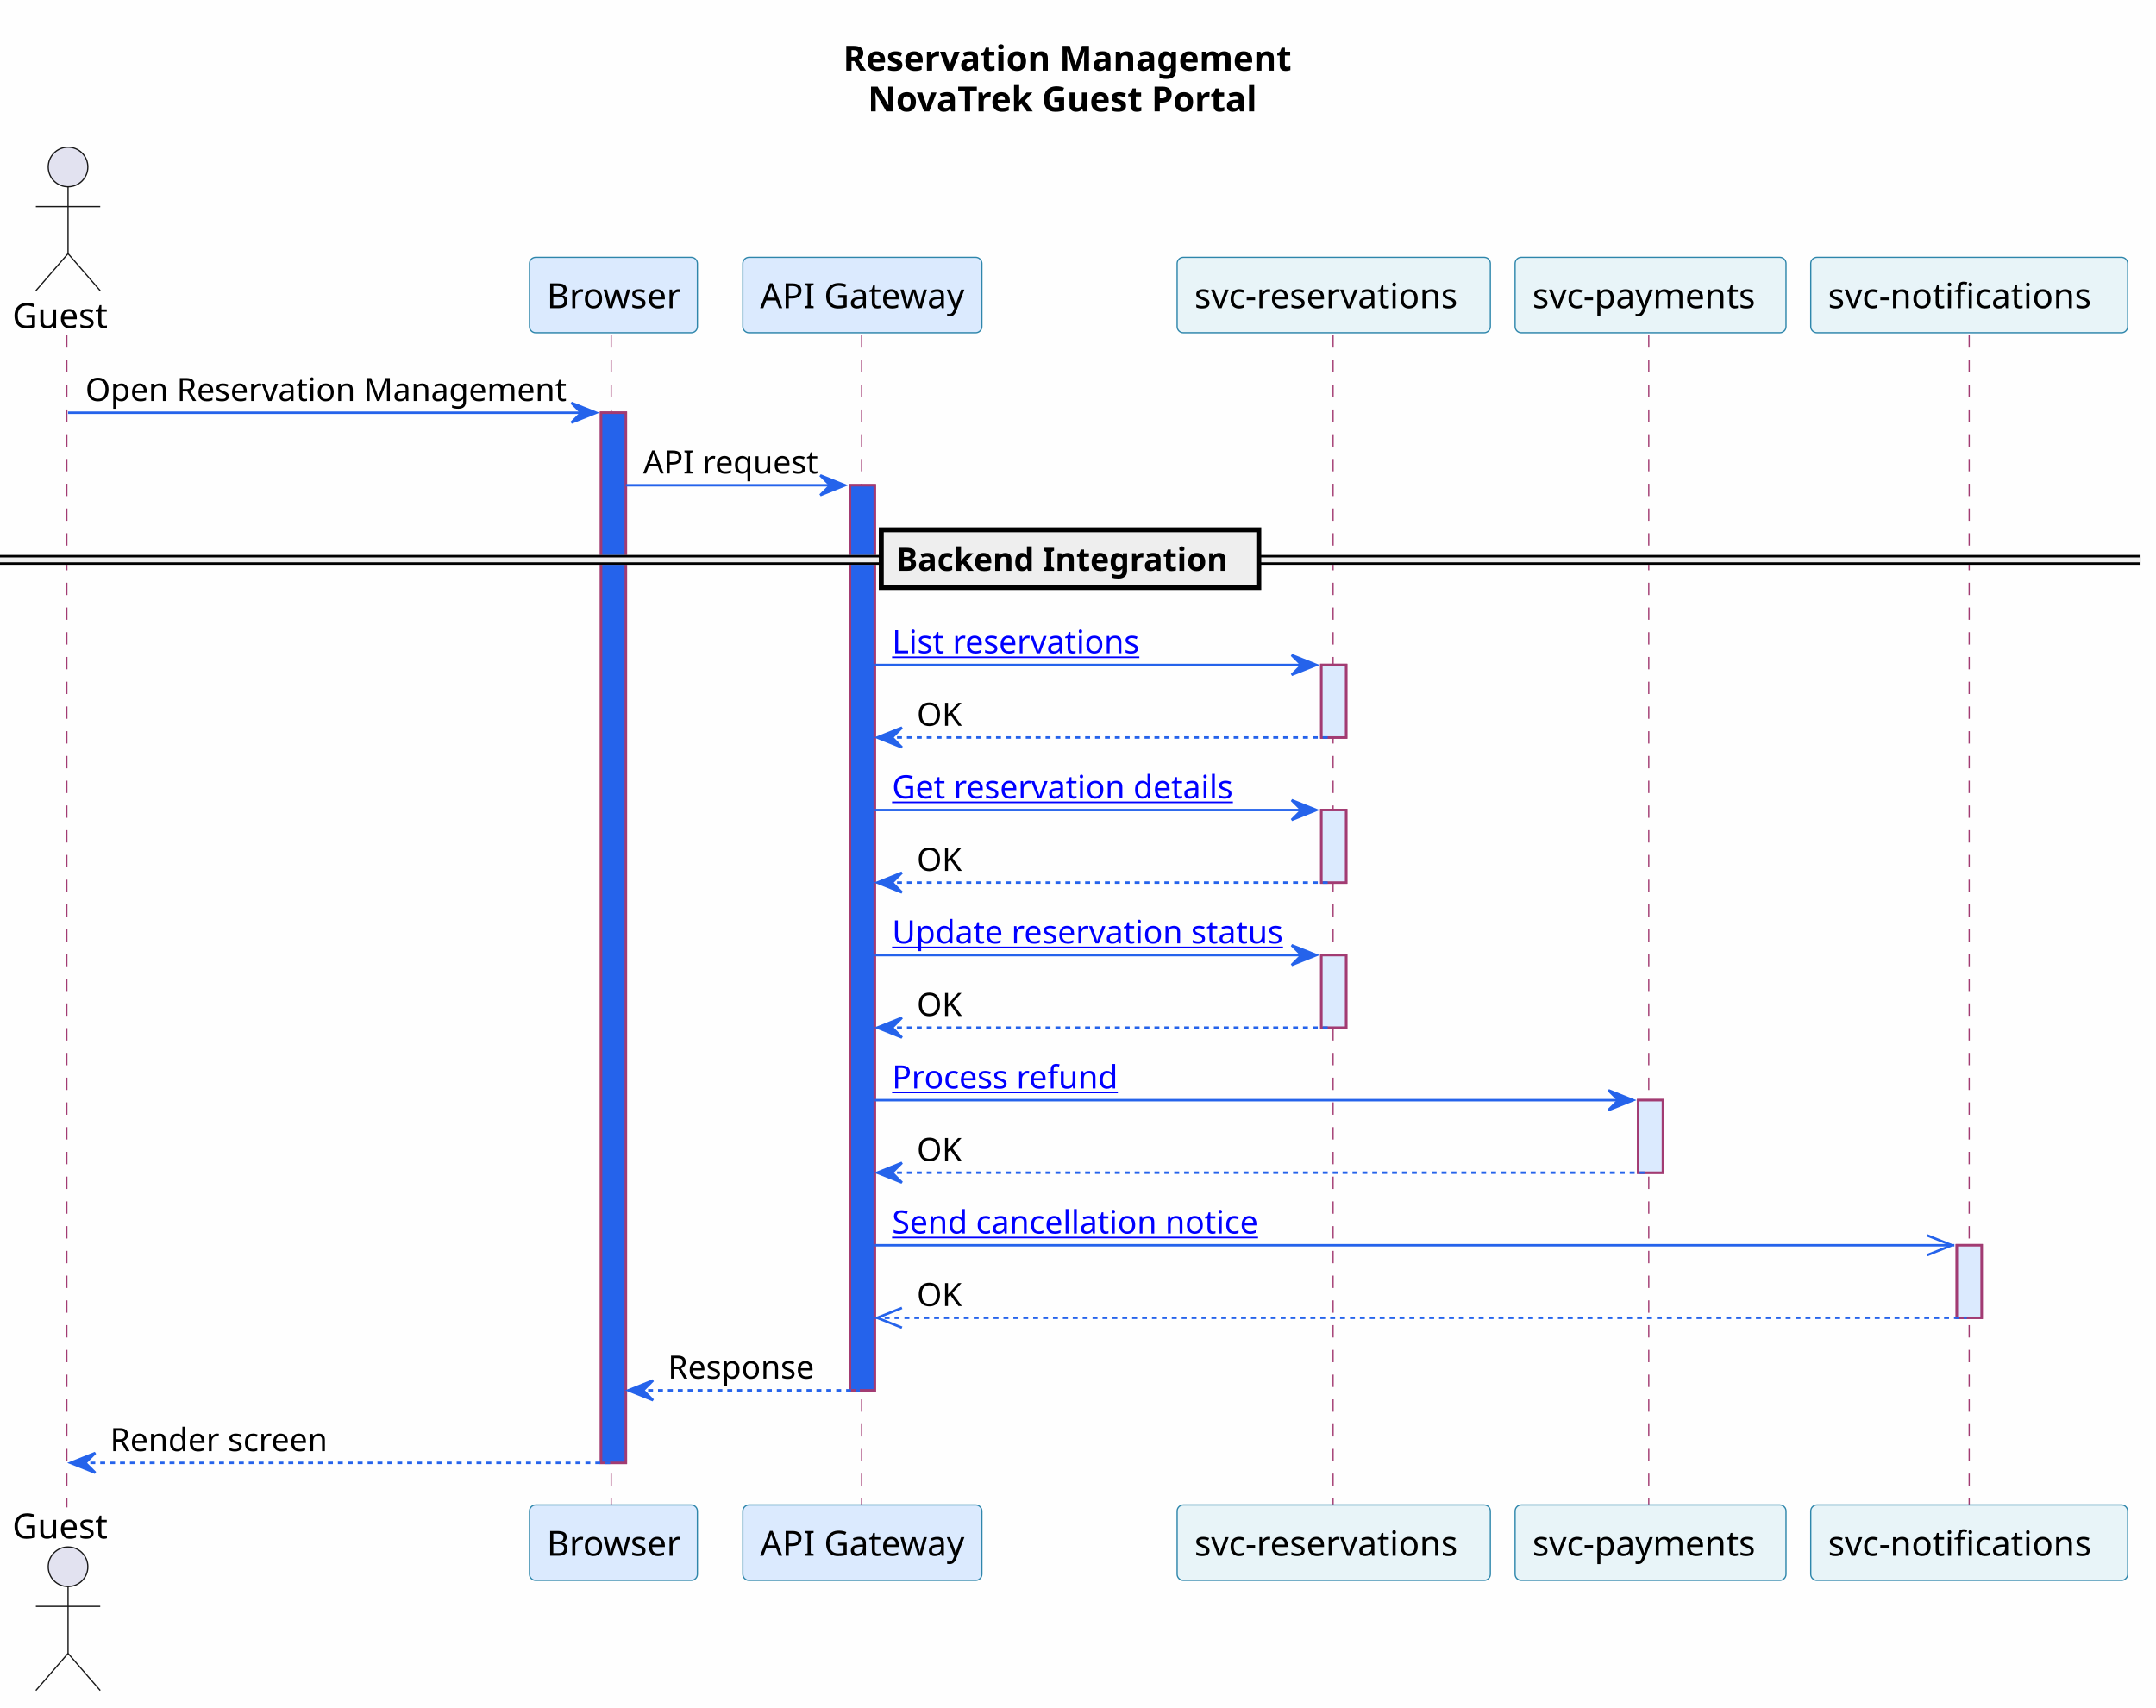
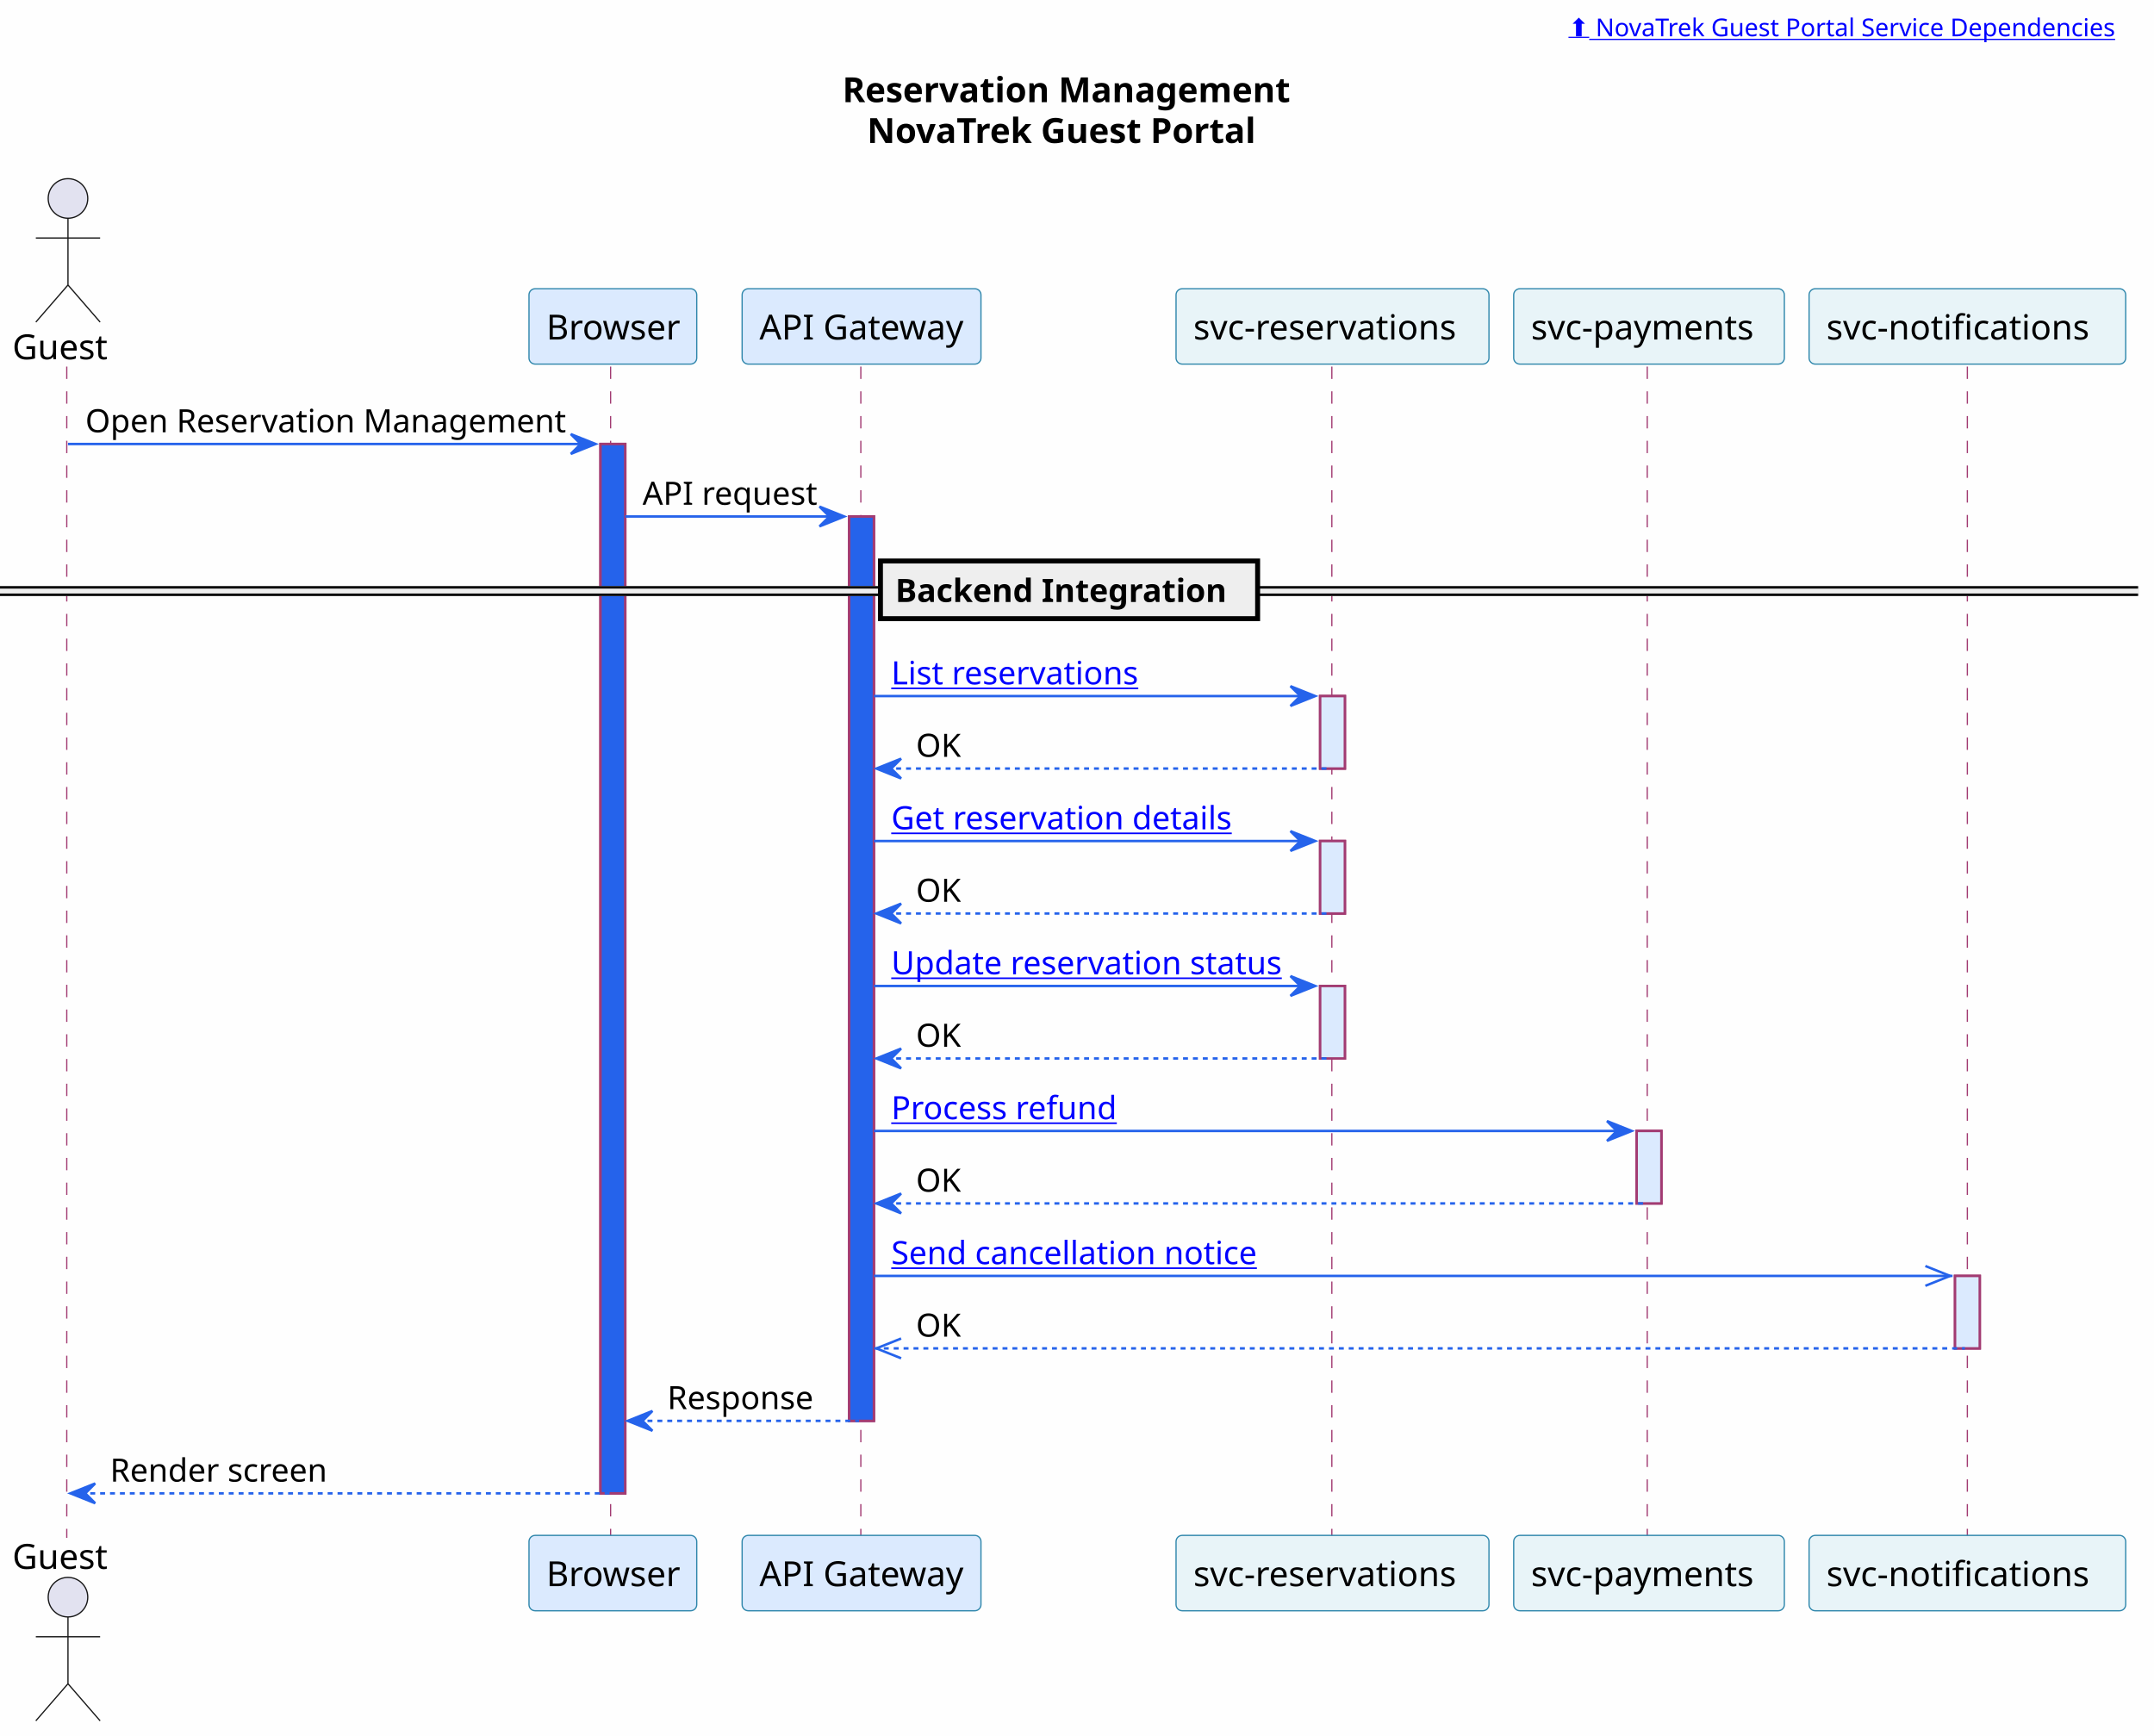
- <svg xmlns="http://www.w3.org/2000/svg" xmlns:xlink="http://www.w3.org/1999/xlink" contentStyleType="text/css" data-diagram-type="SEQUENCE" height="690px" preserveAspectRatio="none" style="width:871px;height:690px;background:#FEFEFE;" version="1.1" viewBox="0 0 871 690" width="871px" zoomAndPan="magnify">
+ <svg xmlns="http://www.w3.org/2000/svg" xmlns:xlink="http://www.w3.org/1999/xlink" contentStyleType="text/css" data-diagram-type="SEQUENCE" height="702px" preserveAspectRatio="none" style="width:871px;height:702px;background:#FEFEFE;" version="1.1" viewBox="0 0 871 702" width="871px" zoomAndPan="magnify">
  <defs />
  <g>
-     <rect fill="#FEFEFE" height="690" style="stroke:none;stroke-width:1;" width="871" x="0" y="0" />
-     <text fill="#000000" font-family="Segoe UI" font-size="14" font-weight="bold" lengthAdjust="spacing" textLength="182.308" x="340.626" y="28.535">Reservation Management</text>
-     <text fill="#000000" font-family="Segoe UI" font-size="14" font-weight="bold" lengthAdjust="spacing" textLength="162.326" x="350.617" y="45.023">NovaTrek Guest Portal</text>
-     <g>
-       <rect fill="#2563EB" height="424.348" style="stroke:#A23B72;stroke-width:1;" width="10" x="242.822" y="166.775" />
-     </g>
-     <g>
-       <rect fill="#2563EB" height="365.727" style="stroke:#A23B72;stroke-width:1;" width="10" x="343.379" y="196.086" />
-     </g>
-     <g>
-       <rect fill="#DBEAFE" height="29.311" style="stroke:#A23B72;stroke-width:1;" width="10" x="533.819" y="268.707" />
-     </g>
-     <g>
-       <rect fill="#DBEAFE" height="29.311" style="stroke:#A23B72;stroke-width:1;" width="10" x="533.819" y="327.328" />
-     </g>
-     <g>
-       <rect fill="#DBEAFE" height="29.311" style="stroke:#A23B72;stroke-width:1;" width="10" x="533.819" y="385.949" />
-     </g>
-     <g>
-       <rect fill="#DBEAFE" height="29.311" style="stroke:#A23B72;stroke-width:1;" width="10" x="661.808" y="444.57" />
-     </g>
-     <g>
-       <rect fill="#DBEAFE" height="29.311" style="stroke:#A23B72;stroke-width:1;" width="10" x="790.544" y="503.191" />
-     </g>
-     <g>
-       <rect fill="#000000" fill-opacity="0" height="473.658" width="8" x="23.489" y="135.465" />
-       <line style="stroke:#A23B72;stroke-width:0.5;stroke-dasharray:5,5;" x1="27" x2="27" y1="135.465" y2="609.123" />
-     </g>
-     <g>
-       <rect fill="#000000" fill-opacity="0" height="473.658" width="8" x="243.822" y="135.465" />
-       <line style="stroke:#A23B72;stroke-width:0.5;stroke-dasharray:5,5;" x1="246.906" x2="246.906" y1="135.465" y2="609.123" />
-     </g>
-     <g>
-       <rect fill="#000000" fill-opacity="0" height="473.658" width="8" x="344.379" y="135.465" />
-       <line style="stroke:#A23B72;stroke-width:0.5;stroke-dasharray:5,5;" x1="348.09" x2="348.09" y1="135.465" y2="609.123" />
-     </g>
-     <g>
-       <rect fill="#000000" fill-opacity="0" height="473.658" width="8" x="534.819" y="135.465" />
-       <line style="stroke:#A23B72;stroke-width:0.5;stroke-dasharray:5,5;" x1="538.553" x2="538.553" y1="135.465" y2="609.123" />
-     </g>
-     <g>
-       <rect fill="#000000" fill-opacity="0" height="473.658" width="8" x="662.808" y="135.465" />
-       <line style="stroke:#A23B72;stroke-width:0.5;stroke-dasharray:5,5;" x1="666.086" x2="666.086" y1="135.465" y2="609.123" />
-     </g>
-     <g>
-       <rect fill="#000000" fill-opacity="0" height="473.658" width="8" x="791.544" y="135.465" />
-       <line style="stroke:#A23B72;stroke-width:0.5;stroke-dasharray:5,5;" x1="795.529" x2="795.529" y1="135.465" y2="609.123" />
+     <rect fill="#FEFEFE" height="702" style="stroke:none;stroke-width:1;" width="871" x="0" y="0" />
+     <text fill="#000000" font-family="Segoe UI" font-size="14" font-weight="bold" lengthAdjust="spacing" textLength="182.308" x="340.626" y="41.312">Reservation Management</text>
+     <text fill="#000000" font-family="Segoe UI" font-size="14" font-weight="bold" lengthAdjust="spacing" textLength="162.326" x="350.617" y="57.801">NovaTrek Guest Portal</text>
+     <g>
+       <rect fill="#2563EB" height="424.348" style="stroke:#A23B72;stroke-width:1;" width="10" x="242.822" y="179.553" />
+     </g>
+     <g>
+       <rect fill="#2563EB" height="365.727" style="stroke:#A23B72;stroke-width:1;" width="10" x="343.379" y="208.863" />
+     </g>
+     <g>
+       <rect fill="#DBEAFE" height="29.311" style="stroke:#A23B72;stroke-width:1;" width="10" x="533.819" y="281.484" />
+     </g>
+     <g>
+       <rect fill="#DBEAFE" height="29.311" style="stroke:#A23B72;stroke-width:1;" width="10" x="533.819" y="340.106" />
+     </g>
+     <g>
+       <rect fill="#DBEAFE" height="29.311" style="stroke:#A23B72;stroke-width:1;" width="10" x="533.819" y="398.727" />
+     </g>
+     <g>
+       <rect fill="#DBEAFE" height="29.311" style="stroke:#A23B72;stroke-width:1;" width="10" x="661.808" y="457.348" />
+     </g>
+     <g>
+       <rect fill="#DBEAFE" height="29.311" style="stroke:#A23B72;stroke-width:1;" width="10" x="790.544" y="515.969" />
+     </g>
+     <g>
+       <rect fill="#000000" fill-opacity="0" height="473.658" width="8" x="23.489" y="148.242" />
+       <line style="stroke:#A23B72;stroke-width:0.5;stroke-dasharray:5,5;" x1="27" x2="27" y1="148.242" y2="621.9" />
+     </g>
+     <g>
+       <rect fill="#000000" fill-opacity="0" height="473.658" width="8" x="243.822" y="148.242" />
+       <line style="stroke:#A23B72;stroke-width:0.5;stroke-dasharray:5,5;" x1="246.906" x2="246.906" y1="148.242" y2="621.9" />
+     </g>
+     <g>
+       <rect fill="#000000" fill-opacity="0" height="473.658" width="8" x="344.379" y="148.242" />
+       <line style="stroke:#A23B72;stroke-width:0.5;stroke-dasharray:5,5;" x1="348.09" x2="348.09" y1="148.242" y2="621.9" />
+     </g>
+     <g>
+       <rect fill="#000000" fill-opacity="0" height="473.658" width="8" x="534.819" y="148.242" />
+       <line style="stroke:#A23B72;stroke-width:0.5;stroke-dasharray:5,5;" x1="538.553" x2="538.553" y1="148.242" y2="621.9" />
+     </g>
+     <g>
+       <rect fill="#000000" fill-opacity="0" height="473.658" width="8" x="662.808" y="148.242" />
+       <line style="stroke:#A23B72;stroke-width:0.5;stroke-dasharray:5,5;" x1="666.086" x2="666.086" y1="148.242" y2="621.9" />
+     </g>
+     <g>
+       <rect fill="#000000" fill-opacity="0" height="473.658" width="8" x="791.544" y="148.242" />
+       <line style="stroke:#A23B72;stroke-width:0.5;stroke-dasharray:5,5;" x1="795.529" x2="795.529" y1="148.242" y2="621.9" />
    </g>
    <g class="participant participant-head" data-participant="User">
-       <text fill="#000000" font-family="Segoe UI" font-size="14" lengthAdjust="spacing" textLength="38.978" x="5" y="132.512">Guest</text>
-       <ellipse cx="27.489" cy="67.477" fill="#E2E2F0" rx="8" ry="8" style="stroke:#181818;stroke-width:0.5;" />
-       <path d="M27.489,75.477 L27.489,102.477 M14.489,83.477 L40.489,83.477 M27.489,102.477 L14.489,117.477 M27.489,102.477 L40.489,117.477" fill="none" style="stroke:#181818;stroke-width:0.5;" />
+       <text fill="#000000" font-family="Segoe UI" font-size="14" lengthAdjust="spacing" textLength="38.978" x="5" y="145.289">Guest</text>
+       <ellipse cx="27.489" cy="80.254" fill="#E2E2F0" rx="8" ry="8" style="stroke:#181818;stroke-width:0.5;" />
+       <path d="M27.489,88.254 L27.489,115.254 M14.489,96.254 L40.489,96.254 M27.489,115.254 L14.489,130.254 M27.489,115.254 L40.489,130.254" fill="none" style="stroke:#181818;stroke-width:0.5;" />
    </g>
    <g class="participant participant-tail" data-participant="User">
-       <text fill="#000000" font-family="Segoe UI" font-size="14" lengthAdjust="spacing" textLength="38.978" x="5" y="621.658">Guest</text>
-       <ellipse cx="27.489" cy="633.111" fill="#E2E2F0" rx="8" ry="8" style="stroke:#181818;stroke-width:0.5;" />
-       <path d="M27.489,641.111 L27.489,668.111 M14.489,649.111 L40.489,649.111 M27.489,668.111 L14.489,683.111 M27.489,668.111 L40.489,683.111" fill="none" style="stroke:#181818;stroke-width:0.5;" />
+       <text fill="#000000" font-family="Segoe UI" font-size="14" lengthAdjust="spacing" textLength="38.978" x="5" y="634.436">Guest</text>
+       <ellipse cx="27.489" cy="645.889" fill="#E2E2F0" rx="8" ry="8" style="stroke:#181818;stroke-width:0.5;" />
+       <path d="M27.489,653.889 L27.489,680.889 M14.489,661.889 L40.489,661.889 M27.489,680.889 L14.489,695.889 M27.489,680.889 L40.489,695.889" fill="none" style="stroke:#181818;stroke-width:0.5;" />
    </g>
    <g class="participant participant-head" data-participant="App">
-       <rect fill="#DBEAFE" height="30.488" rx="2.5" ry="2.5" style="stroke:#2E86AB;stroke-width:0.5;" width="67.833" x="213.906" y="103.977" />
-       <text fill="#000000" font-family="Segoe UI" font-size="14" lengthAdjust="spacing" textLength="53.833" x="220.906" y="124.512">Browser</text>
+       <rect fill="#DBEAFE" height="30.488" rx="2.5" ry="2.5" style="stroke:#2E86AB;stroke-width:0.5;" width="67.833" x="213.906" y="116.754" />
+       <text fill="#000000" font-family="Segoe UI" font-size="14" lengthAdjust="spacing" textLength="53.833" x="220.906" y="137.289">Browser</text>
    </g>
    <g class="participant participant-tail" data-participant="App">
-       <rect fill="#DBEAFE" height="30.488" rx="2.5" ry="2.5" style="stroke:#2E86AB;stroke-width:0.5;" width="67.833" x="213.906" y="608.123" />
-       <text fill="#000000" font-family="Segoe UI" font-size="14" lengthAdjust="spacing" textLength="53.833" x="220.906" y="628.658">Browser</text>
+       <rect fill="#DBEAFE" height="30.488" rx="2.5" ry="2.5" style="stroke:#2E86AB;stroke-width:0.5;" width="67.833" x="213.906" y="620.9" />
+       <text fill="#000000" font-family="Segoe UI" font-size="14" lengthAdjust="spacing" textLength="53.833" x="220.906" y="641.436">Browser</text>
    </g>
    <g class="participant participant-head" data-participant="GW">
-       <rect fill="#DBEAFE" height="30.488" rx="2.5" ry="2.5" style="stroke:#2E86AB;stroke-width:0.5;" width="96.578" x="300.09" y="103.977" />
-       <text fill="#000000" font-family="Segoe UI" font-size="14" lengthAdjust="spacing" textLength="82.578" x="307.09" y="124.512">API Gateway</text>
+       <rect fill="#DBEAFE" height="30.488" rx="2.5" ry="2.5" style="stroke:#2E86AB;stroke-width:0.5;" width="96.578" x="300.09" y="116.754" />
+       <text fill="#000000" font-family="Segoe UI" font-size="14" lengthAdjust="spacing" textLength="82.578" x="307.09" y="137.289">API Gateway</text>
    </g>
    <g class="participant participant-tail" data-participant="GW">
-       <rect fill="#DBEAFE" height="30.488" rx="2.5" ry="2.5" style="stroke:#2E86AB;stroke-width:0.5;" width="96.578" x="300.09" y="608.123" />
-       <text fill="#000000" font-family="Segoe UI" font-size="14" lengthAdjust="spacing" textLength="82.578" x="307.09" y="628.658">API Gateway</text>
+       <rect fill="#DBEAFE" height="30.488" rx="2.5" ry="2.5" style="stroke:#2E86AB;stroke-width:0.5;" width="96.578" x="300.09" y="620.9" />
+       <text fill="#000000" font-family="Segoe UI" font-size="14" lengthAdjust="spacing" textLength="82.578" x="307.09" y="641.436">API Gateway</text>
    </g>
    <g class="participant participant-head" data-participant="Res">
      <a href="/microservices/svc-reservations/" target="_top" title="/microservices/svc-reservations/" xlink:actuate="onRequest" xlink:href="/microservices/svc-reservations/" xlink:show="new" xlink:title="/microservices/svc-reservations/" xlink:type="simple">
-         <rect fill="#E8F4F8" height="30.488" rx="2.5" ry="2.5" style="stroke:#2E86AB;stroke-width:0.5;" width="126.533" x="475.553" y="103.977" />
-         <text fill="#000000" font-family="Segoe UI" font-size="14" lengthAdjust="spacing" textLength="112.533" x="482.553" y="124.512">svc-reservations</text>
+         <rect fill="#E8F4F8" height="30.488" rx="2.5" ry="2.5" style="stroke:#2E86AB;stroke-width:0.5;" width="126.533" x="475.553" y="116.754" />
+         <text fill="#000000" font-family="Segoe UI" font-size="14" lengthAdjust="spacing" textLength="112.533" x="482.553" y="137.289">svc-reservations</text>
      </a>
    </g>
    <g class="participant participant-tail" data-participant="Res">
      <a href="/microservices/svc-reservations/" target="_top" title="/microservices/svc-reservations/" xlink:actuate="onRequest" xlink:href="/microservices/svc-reservations/" xlink:show="new" xlink:title="/microservices/svc-reservations/" xlink:type="simple">
-         <rect fill="#E8F4F8" height="30.488" rx="2.5" ry="2.5" style="stroke:#2E86AB;stroke-width:0.5;" width="126.533" x="475.553" y="608.123" />
-         <text fill="#000000" font-family="Segoe UI" font-size="14" lengthAdjust="spacing" textLength="112.533" x="482.553" y="628.658">svc-reservations</text>
+         <rect fill="#E8F4F8" height="30.488" rx="2.5" ry="2.5" style="stroke:#2E86AB;stroke-width:0.5;" width="126.533" x="475.553" y="620.9" />
+         <text fill="#000000" font-family="Segoe UI" font-size="14" lengthAdjust="spacing" textLength="112.533" x="482.553" y="641.436">svc-reservations</text>
      </a>
    </g>
    <g class="participant participant-head" data-participant="Pay">
      <a href="/microservices/svc-payments/" target="_top" title="/microservices/svc-payments/" xlink:actuate="onRequest" xlink:href="/microservices/svc-payments/" xlink:show="new" xlink:title="/microservices/svc-payments/" xlink:type="simple">
-         <rect fill="#E8F4F8" height="30.488" rx="2.5" ry="2.5" style="stroke:#2E86AB;stroke-width:0.5;" width="109.443" x="612.086" y="103.977" />
-         <text fill="#000000" font-family="Segoe UI" font-size="14" lengthAdjust="spacing" textLength="95.443" x="619.086" y="124.512">svc-payments</text>
+         <rect fill="#E8F4F8" height="30.488" rx="2.5" ry="2.5" style="stroke:#2E86AB;stroke-width:0.5;" width="109.443" x="612.086" y="116.754" />
+         <text fill="#000000" font-family="Segoe UI" font-size="14" lengthAdjust="spacing" textLength="95.443" x="619.086" y="137.289">svc-payments</text>
      </a>
    </g>
    <g class="participant participant-tail" data-participant="Pay">
      <a href="/microservices/svc-payments/" target="_top" title="/microservices/svc-payments/" xlink:actuate="onRequest" xlink:href="/microservices/svc-payments/" xlink:show="new" xlink:title="/microservices/svc-payments/" xlink:type="simple">
-         <rect fill="#E8F4F8" height="30.488" rx="2.5" ry="2.5" style="stroke:#2E86AB;stroke-width:0.5;" width="109.443" x="612.086" y="608.123" />
-         <text fill="#000000" font-family="Segoe UI" font-size="14" lengthAdjust="spacing" textLength="95.443" x="619.086" y="628.658">svc-payments</text>
+         <rect fill="#E8F4F8" height="30.488" rx="2.5" ry="2.5" style="stroke:#2E86AB;stroke-width:0.5;" width="109.443" x="612.086" y="620.9" />
+         <text fill="#000000" font-family="Segoe UI" font-size="14" lengthAdjust="spacing" textLength="95.443" x="619.086" y="641.436">svc-payments</text>
      </a>
    </g>
    <g class="participant participant-head" data-participant="Ntfy">
      <a href="/microservices/svc-notifications/" target="_top" title="/microservices/svc-notifications/" xlink:actuate="onRequest" xlink:href="/microservices/svc-notifications/" xlink:show="new" xlink:title="/microservices/svc-notifications/" xlink:type="simple">
-         <rect fill="#E8F4F8" height="30.488" rx="2.5" ry="2.5" style="stroke:#2E86AB;stroke-width:0.5;" width="128.03" x="731.529" y="103.977" />
-         <text fill="#000000" font-family="Segoe UI" font-size="14" lengthAdjust="spacing" textLength="114.03" x="738.529" y="124.512">svc-notifications</text>
+         <rect fill="#E8F4F8" height="30.488" rx="2.5" ry="2.5" style="stroke:#2E86AB;stroke-width:0.5;" width="128.03" x="731.529" y="116.754" />
+         <text fill="#000000" font-family="Segoe UI" font-size="14" lengthAdjust="spacing" textLength="114.03" x="738.529" y="137.289">svc-notifications</text>
      </a>
    </g>
    <g class="participant participant-tail" data-participant="Ntfy">
      <a href="/microservices/svc-notifications/" target="_top" title="/microservices/svc-notifications/" xlink:actuate="onRequest" xlink:href="/microservices/svc-notifications/" xlink:show="new" xlink:title="/microservices/svc-notifications/" xlink:type="simple">
-         <rect fill="#E8F4F8" height="30.488" rx="2.5" ry="2.5" style="stroke:#2E86AB;stroke-width:0.5;" width="128.03" x="731.529" y="608.123" />
-         <text fill="#000000" font-family="Segoe UI" font-size="14" lengthAdjust="spacing" textLength="114.03" x="738.529" y="628.658">svc-notifications</text>
-       </a>
-     </g>
-     <g>
-       <rect fill="#2563EB" height="424.348" style="stroke:#A23B72;stroke-width:1;" width="10" x="242.822" y="166.775" />
-     </g>
-     <g>
-       <rect fill="#2563EB" height="365.727" style="stroke:#A23B72;stroke-width:1;" width="10" x="343.379" y="196.086" />
-     </g>
-     <g>
-       <rect fill="#DBEAFE" height="29.311" style="stroke:#A23B72;stroke-width:1;" width="10" x="533.819" y="268.707" />
-     </g>
-     <g>
-       <rect fill="#DBEAFE" height="29.311" style="stroke:#A23B72;stroke-width:1;" width="10" x="533.819" y="327.328" />
-     </g>
-     <g>
-       <rect fill="#DBEAFE" height="29.311" style="stroke:#A23B72;stroke-width:1;" width="10" x="533.819" y="385.949" />
-     </g>
-     <g>
-       <rect fill="#DBEAFE" height="29.311" style="stroke:#A23B72;stroke-width:1;" width="10" x="661.808" y="444.57" />
-     </g>
-     <g>
-       <rect fill="#DBEAFE" height="29.311" style="stroke:#A23B72;stroke-width:1;" width="10" x="790.544" y="503.191" />
+         <rect fill="#E8F4F8" height="30.488" rx="2.5" ry="2.5" style="stroke:#2E86AB;stroke-width:0.5;" width="128.03" x="731.529" y="620.9" />
+         <text fill="#000000" font-family="Segoe UI" font-size="14" lengthAdjust="spacing" textLength="114.03" x="738.529" y="641.436">svc-notifications</text>
+       </a>
+     </g>
+     <g>
+       <rect fill="#2563EB" height="424.348" style="stroke:#A23B72;stroke-width:1;" width="10" x="242.822" y="179.553" />
+     </g>
+     <g>
+       <rect fill="#2563EB" height="365.727" style="stroke:#A23B72;stroke-width:1;" width="10" x="343.379" y="208.863" />
+     </g>
+     <g>
+       <rect fill="#DBEAFE" height="29.311" style="stroke:#A23B72;stroke-width:1;" width="10" x="533.819" y="281.484" />
+     </g>
+     <g>
+       <rect fill="#DBEAFE" height="29.311" style="stroke:#A23B72;stroke-width:1;" width="10" x="533.819" y="340.106" />
+     </g>
+     <g>
+       <rect fill="#DBEAFE" height="29.311" style="stroke:#A23B72;stroke-width:1;" width="10" x="533.819" y="398.727" />
+     </g>
+     <g>
+       <rect fill="#DBEAFE" height="29.311" style="stroke:#A23B72;stroke-width:1;" width="10" x="661.808" y="457.348" />
+     </g>
+     <g>
+       <rect fill="#DBEAFE" height="29.311" style="stroke:#A23B72;stroke-width:1;" width="10" x="790.544" y="515.969" />
    </g>
    <g class="message" data-participant-1="User" data-participant-2="App">
-       <polygon fill="#2563EB" points="230.822,162.775,240.822,166.775,230.822,170.775,234.822,166.775" style="stroke:#2563EB;stroke-width:1;" />
-       <line style="stroke:#2563EB;stroke-width:1;" x1="27.489" x2="236.822" y1="166.775" y2="166.775" />
-       <text fill="#000000" font-family="Segoe UI" font-size="13" lengthAdjust="spacing" textLength="196.333" x="34.489" y="162.033">Open Reservation Management</text>
+       <polygon fill="#2563EB" points="230.822,175.553,240.822,179.553,230.822,183.553,234.822,179.553" style="stroke:#2563EB;stroke-width:1;" />
+       <line style="stroke:#2563EB;stroke-width:1;" x1="27.489" x2="236.822" y1="179.553" y2="179.553" />
+       <text fill="#000000" font-family="Segoe UI" font-size="13" lengthAdjust="spacing" textLength="196.333" x="34.489" y="174.81">Open Reservation Management</text>
    </g>
    <g class="message" data-participant-1="App" data-participant-2="GW">
-       <polygon fill="#2563EB" points="331.379,192.086,341.379,196.086,331.379,200.086,335.379,196.086" style="stroke:#2563EB;stroke-width:1;" />
-       <line style="stroke:#2563EB;stroke-width:1;" x1="252.822" x2="337.379" y1="196.086" y2="196.086" />
-       <text fill="#000000" font-family="Segoe UI" font-size="13" lengthAdjust="spacing" textLength="71.557" x="259.822" y="191.344">API request</text>
-     </g>
-     <rect fill="#EEEEEE" height="3" style="stroke:#EEEEEE;stroke-width:1;" width="864.56" x="0" y="224.741" />
-     <line style="stroke:#000000;stroke-width:1;" x1="0" x2="864.56" y1="224.741" y2="224.741" />
-     <line style="stroke:#000000;stroke-width:1;" x1="0" x2="864.56" y1="227.741" y2="227.741" />
-     <rect fill="#EEEEEE" height="23.311" style="stroke:#000000;stroke-width:2;" width="152.512" x="356.024" y="214.086" />
-     <text fill="#000000" font-family="Segoe UI" font-size="13" font-weight="bold" lengthAdjust="spacing" textLength="134.227" x="362.024" y="230.654">Backend Integration</text>
+       <polygon fill="#2563EB" points="331.379,204.863,341.379,208.863,331.379,212.863,335.379,208.863" style="stroke:#2563EB;stroke-width:1;" />
+       <line style="stroke:#2563EB;stroke-width:1;" x1="252.822" x2="337.379" y1="208.863" y2="208.863" />
+       <text fill="#000000" font-family="Segoe UI" font-size="13" lengthAdjust="spacing" textLength="71.557" x="259.822" y="204.121">API request</text>
+     </g>
+     <rect fill="#EEEEEE" height="3" style="stroke:#EEEEEE;stroke-width:1;" width="864.56" x="0" y="237.519" />
+     <line style="stroke:#000000;stroke-width:1;" x1="0" x2="864.56" y1="237.519" y2="237.519" />
+     <line style="stroke:#000000;stroke-width:1;" x1="0" x2="864.56" y1="240.519" y2="240.519" />
+     <rect fill="#EEEEEE" height="23.311" style="stroke:#000000;stroke-width:2;" width="152.512" x="356.024" y="226.863" />
+     <text fill="#000000" font-family="Segoe UI" font-size="13" font-weight="bold" lengthAdjust="spacing" textLength="134.227" x="362.024" y="243.432">Backend Integration</text>
    <g class="message" data-participant-1="GW" data-participant-2="Res">
-       <polygon fill="#2563EB" points="521.819,264.707,531.819,268.707,521.819,272.707,525.819,268.707" style="stroke:#2563EB;stroke-width:1;" />
-       <line style="stroke:#2563EB;stroke-width:1;" x1="353.379" x2="527.819" y1="268.707" y2="268.707" />
+       <polygon fill="#2563EB" points="521.819,277.484,531.819,281.484,521.819,285.484,525.819,281.484" style="stroke:#2563EB;stroke-width:1;" />
+       <line style="stroke:#2563EB;stroke-width:1;" x1="353.379" x2="527.819" y1="281.484" y2="281.484" />
      <a href="/microservices/svc-reservations/#get-reservations-search-reservations" target="_top" title="/microservices/svc-reservations/#get-reservations-search-reservations" xlink:actuate="onRequest" xlink:href="/microservices/svc-reservations/#get-reservations-search-reservations" xlink:show="new" xlink:title="/microservices/svc-reservations/#get-reservations-search-reservations" xlink:type="simple">
-         <text fill="#0000FF" font-family="Segoe UI" font-size="13" lengthAdjust="spacing" text-decoration="underline" textLength="103.251" x="360.379" y="263.965">List reservations</text>
+         <text fill="#0000FF" font-family="Segoe UI" font-size="13" lengthAdjust="spacing" text-decoration="underline" textLength="103.251" x="360.379" y="276.742">List reservations</text>
      </a>
    </g>
    <g class="message" data-participant-1="Res" data-participant-2="GW">
-       <polygon fill="#2563EB" points="364.379,294.018,354.379,298.018,364.379,302.018,360.379,298.018" style="stroke:#2563EB;stroke-width:1;" />
-       <line style="stroke:#2563EB;stroke-width:1;stroke-dasharray:2,2;" x1="358.379" x2="537.819" y1="298.018" y2="298.018" />
-       <text fill="#000000" font-family="Segoe UI" font-size="13" lengthAdjust="spacing" textLength="18.586" x="370.379" y="293.275">OK</text>
+       <polygon fill="#2563EB" points="364.379,306.795,354.379,310.795,364.379,314.795,360.379,310.795" style="stroke:#2563EB;stroke-width:1;" />
+       <line style="stroke:#2563EB;stroke-width:1;stroke-dasharray:2,2;" x1="358.379" x2="537.819" y1="310.795" y2="310.795" />
+       <text fill="#000000" font-family="Segoe UI" font-size="13" lengthAdjust="spacing" textLength="18.586" x="370.379" y="306.053">OK</text>
    </g>
    <g class="message" data-participant-1="GW" data-participant-2="Res">
-       <polygon fill="#2563EB" points="521.819,323.328,531.819,327.328,521.819,331.328,525.819,327.328" style="stroke:#2563EB;stroke-width:1;" />
-       <line style="stroke:#2563EB;stroke-width:1;" x1="353.379" x2="527.819" y1="327.328" y2="327.328" />
+       <polygon fill="#2563EB" points="521.819,336.106,531.819,340.106,521.819,344.106,525.819,340.106" style="stroke:#2563EB;stroke-width:1;" />
+       <line style="stroke:#2563EB;stroke-width:1;" x1="353.379" x2="527.819" y1="340.106" y2="340.106" />
      <a href="/microservices/svc-reservations/#get-reservationsreservation_id-get-reservation-details" target="_top" title="/microservices/svc-reservations/#get-reservationsreservation_id-get-reservation-details" xlink:actuate="onRequest" xlink:href="/microservices/svc-reservations/#get-reservationsreservation_id-get-reservation-details" xlink:show="new" xlink:title="/microservices/svc-reservations/#get-reservationsreservation_id-get-reservation-details" xlink:type="simple">
-         <text fill="#0000FF" font-family="Segoe UI" font-size="13" lengthAdjust="spacing" text-decoration="underline" textLength="141.667" x="360.379" y="322.586">Get reservation details</text>
+         <text fill="#0000FF" font-family="Segoe UI" font-size="13" lengthAdjust="spacing" text-decoration="underline" textLength="141.667" x="360.379" y="335.363">Get reservation details</text>
      </a>
    </g>
    <g class="message" data-participant-1="Res" data-participant-2="GW">
-       <polygon fill="#2563EB" points="364.379,352.639,354.379,356.639,364.379,360.639,360.379,356.639" style="stroke:#2563EB;stroke-width:1;" />
-       <line style="stroke:#2563EB;stroke-width:1;stroke-dasharray:2,2;" x1="358.379" x2="537.819" y1="356.639" y2="356.639" />
-       <text fill="#000000" font-family="Segoe UI" font-size="13" lengthAdjust="spacing" textLength="18.586" x="370.379" y="351.897">OK</text>
+       <polygon fill="#2563EB" points="364.379,365.416,354.379,369.416,364.379,373.416,360.379,369.416" style="stroke:#2563EB;stroke-width:1;" />
+       <line style="stroke:#2563EB;stroke-width:1;stroke-dasharray:2,2;" x1="358.379" x2="537.819" y1="369.416" y2="369.416" />
+       <text fill="#000000" font-family="Segoe UI" font-size="13" lengthAdjust="spacing" textLength="18.586" x="370.379" y="364.674">OK</text>
    </g>
    <g class="message" data-participant-1="GW" data-participant-2="Res">
-       <polygon fill="#2563EB" points="521.819,381.949,531.819,385.949,521.819,389.949,525.819,385.949" style="stroke:#2563EB;stroke-width:1;" />
-       <line style="stroke:#2563EB;stroke-width:1;" x1="353.379" x2="527.819" y1="385.949" y2="385.949" />
+       <polygon fill="#2563EB" points="521.819,394.727,531.819,398.727,521.819,402.727,525.819,398.727" style="stroke:#2563EB;stroke-width:1;" />
+       <line style="stroke:#2563EB;stroke-width:1;" x1="353.379" x2="527.819" y1="398.727" y2="398.727" />
      <a href="/microservices/svc-reservations/#put-reservationsreservation_idstatus-transition-reservation-status" target="_top" title="/microservices/svc-reservations/#put-reservationsreservation_idstatus-transition-reservation-status" xlink:actuate="onRequest" xlink:href="/microservices/svc-reservations/#put-reservationsreservation_idstatus-transition-reservation-status" xlink:show="new" xlink:title="/microservices/svc-reservations/#put-reservationsreservation_idstatus-transition-reservation-status" xlink:type="simple">
-         <text fill="#0000FF" font-family="Segoe UI" font-size="13" lengthAdjust="spacing" text-decoration="underline" textLength="161.44" x="360.379" y="381.207">Update reservation status</text>
+         <text fill="#0000FF" font-family="Segoe UI" font-size="13" lengthAdjust="spacing" text-decoration="underline" textLength="161.44" x="360.379" y="393.984">Update reservation status</text>
      </a>
    </g>
    <g class="message" data-participant-1="Res" data-participant-2="GW">
-       <polygon fill="#2563EB" points="364.379,411.26,354.379,415.26,364.379,419.26,360.379,415.26" style="stroke:#2563EB;stroke-width:1;" />
-       <line style="stroke:#2563EB;stroke-width:1;stroke-dasharray:2,2;" x1="358.379" x2="537.819" y1="415.26" y2="415.26" />
-       <text fill="#000000" font-family="Segoe UI" font-size="13" lengthAdjust="spacing" textLength="18.586" x="370.379" y="410.518">OK</text>
+       <polygon fill="#2563EB" points="364.379,424.037,354.379,428.037,364.379,432.037,360.379,428.037" style="stroke:#2563EB;stroke-width:1;" />
+       <line style="stroke:#2563EB;stroke-width:1;stroke-dasharray:2,2;" x1="358.379" x2="537.819" y1="428.037" y2="428.037" />
+       <text fill="#000000" font-family="Segoe UI" font-size="13" lengthAdjust="spacing" textLength="18.586" x="370.379" y="423.295">OK</text>
    </g>
    <g class="message" data-participant-1="GW" data-participant-2="Pay">
-       <polygon fill="#2563EB" points="649.808,440.57,659.808,444.57,649.808,448.57,653.808,444.57" style="stroke:#2563EB;stroke-width:1;" />
-       <line style="stroke:#2563EB;stroke-width:1;" x1="353.379" x2="655.808" y1="444.57" y2="444.57" />
+       <polygon fill="#2563EB" points="649.808,453.348,659.808,457.348,649.808,461.348,653.808,457.348" style="stroke:#2563EB;stroke-width:1;" />
+       <line style="stroke:#2563EB;stroke-width:1;" x1="353.379" x2="655.808" y1="457.348" y2="457.348" />
      <a href="/microservices/svc-payments/#post-paymentspayment_idrefund-initiate-a-refund" target="_top" title="/microservices/svc-payments/#post-paymentspayment_idrefund-initiate-a-refund" xlink:actuate="onRequest" xlink:href="/microservices/svc-payments/#post-paymentspayment_idrefund-initiate-a-refund" xlink:show="new" xlink:title="/microservices/svc-payments/#post-paymentspayment_idrefund-initiate-a-refund" xlink:type="simple">
-         <text fill="#0000FF" font-family="Segoe UI" font-size="13" lengthAdjust="spacing" text-decoration="underline" textLength="93.418" x="360.379" y="439.828">Process refund</text>
+         <text fill="#0000FF" font-family="Segoe UI" font-size="13" lengthAdjust="spacing" text-decoration="underline" textLength="93.418" x="360.379" y="452.606">Process refund</text>
      </a>
    </g>
    <g class="message" data-participant-1="Pay" data-participant-2="GW">
-       <polygon fill="#2563EB" points="364.379,469.881,354.379,473.881,364.379,477.881,360.379,473.881" style="stroke:#2563EB;stroke-width:1;" />
-       <line style="stroke:#2563EB;stroke-width:1;stroke-dasharray:2,2;" x1="358.379" x2="665.808" y1="473.881" y2="473.881" />
-       <text fill="#000000" font-family="Segoe UI" font-size="13" lengthAdjust="spacing" textLength="18.586" x="370.379" y="469.139">OK</text>
+       <polygon fill="#2563EB" points="364.379,482.658,354.379,486.658,364.379,490.658,360.379,486.658" style="stroke:#2563EB;stroke-width:1;" />
+       <line style="stroke:#2563EB;stroke-width:1;stroke-dasharray:2,2;" x1="358.379" x2="665.808" y1="486.658" y2="486.658" />
+       <text fill="#000000" font-family="Segoe UI" font-size="13" lengthAdjust="spacing" textLength="18.586" x="370.379" y="481.916">OK</text>
    </g>
    <g class="message" data-participant-1="GW" data-participant-2="Ntfy">
-       <line style="stroke:#2563EB;stroke-width:1;" x1="788.544" x2="778.544" y1="503.191" y2="499.191" />
-       <line style="stroke:#2563EB;stroke-width:1;" x1="788.544" x2="778.544" y1="503.191" y2="507.191" />
-       <line style="stroke:#2563EB;stroke-width:1;" x1="353.379" x2="789.544" y1="503.191" y2="503.191" />
+       <line style="stroke:#2563EB;stroke-width:1;" x1="788.544" x2="778.544" y1="515.969" y2="511.969" />
+       <line style="stroke:#2563EB;stroke-width:1;" x1="788.544" x2="778.544" y1="515.969" y2="519.969" />
+       <line style="stroke:#2563EB;stroke-width:1;" x1="353.379" x2="789.544" y1="515.969" y2="515.969" />
      <a href="/microservices/svc-notifications/#post-notifications-send-a-notification" target="_top" title="/microservices/svc-notifications/#post-notifications-send-a-notification" xlink:actuate="onRequest" xlink:href="/microservices/svc-notifications/#post-notifications-send-a-notification" xlink:show="new" xlink:title="/microservices/svc-notifications/#post-notifications-send-a-notification" xlink:type="simple">
-         <text fill="#0000FF" font-family="Segoe UI" font-size="13" lengthAdjust="spacing" text-decoration="underline" textLength="152.471" x="360.379" y="498.449">Send cancellation notice</text>
+         <text fill="#0000FF" font-family="Segoe UI" font-size="13" lengthAdjust="spacing" text-decoration="underline" textLength="152.471" x="360.379" y="511.227">Send cancellation notice</text>
      </a>
    </g>
    <g class="message" data-participant-1="Ntfy" data-participant-2="GW">
-       <line style="stroke:#2563EB;stroke-width:1;" x1="354.379" x2="364.379" y1="532.502" y2="528.502" />
-       <line style="stroke:#2563EB;stroke-width:1;" x1="354.379" x2="364.379" y1="532.502" y2="536.502" />
-       <line style="stroke:#2563EB;stroke-width:1;stroke-dasharray:2,2;" x1="353.379" x2="794.544" y1="532.502" y2="532.502" />
-       <text fill="#000000" font-family="Segoe UI" font-size="13" lengthAdjust="spacing" textLength="18.586" x="370.379" y="527.76">OK</text>
+       <line style="stroke:#2563EB;stroke-width:1;" x1="354.379" x2="364.379" y1="545.279" y2="541.279" />
+       <line style="stroke:#2563EB;stroke-width:1;" x1="354.379" x2="364.379" y1="545.279" y2="549.279" />
+       <line style="stroke:#2563EB;stroke-width:1;stroke-dasharray:2,2;" x1="353.379" x2="794.544" y1="545.279" y2="545.279" />
+       <text fill="#000000" font-family="Segoe UI" font-size="13" lengthAdjust="spacing" textLength="18.586" x="370.379" y="540.537">OK</text>
    </g>
    <g class="message" data-participant-1="GW" data-participant-2="App">
-       <polygon fill="#2563EB" points="263.822,557.812,253.822,561.812,263.822,565.812,259.822,561.812" style="stroke:#2563EB;stroke-width:1;" />
-       <line style="stroke:#2563EB;stroke-width:1;stroke-dasharray:2,2;" x1="257.822" x2="347.379" y1="561.812" y2="561.812" />
-       <text fill="#000000" font-family="Segoe UI" font-size="13" lengthAdjust="spacing" textLength="60.195" x="269.822" y="557.07">Response</text>
+       <polygon fill="#2563EB" points="263.822,570.59,253.822,574.59,263.822,578.59,259.822,574.59" style="stroke:#2563EB;stroke-width:1;" />
+       <line style="stroke:#2563EB;stroke-width:1;stroke-dasharray:2,2;" x1="257.822" x2="347.379" y1="574.59" y2="574.59" />
+       <text fill="#000000" font-family="Segoe UI" font-size="13" lengthAdjust="spacing" textLength="60.195" x="269.822" y="569.848">Response</text>
    </g>
    <g class="message" data-participant-1="App" data-participant-2="User">
-       <polygon fill="#2563EB" points="38.489,587.123,28.489,591.123,38.489,595.123,34.489,591.123" style="stroke:#2563EB;stroke-width:1;" />
-       <line style="stroke:#2563EB;stroke-width:1;stroke-dasharray:2,2;" x1="32.489" x2="246.822" y1="591.123" y2="591.123" />
-       <text fill="#000000" font-family="Segoe UI" font-size="13" lengthAdjust="spacing" textLength="89.546" x="44.489" y="586.381">Render screen</text>
-     </g>
+       <polygon fill="#2563EB" points="38.489,599.9,28.489,603.9,38.489,607.9,34.489,603.9" style="stroke:#2563EB;stroke-width:1;" />
+       <line style="stroke:#2563EB;stroke-width:1;stroke-dasharray:2,2;" x1="32.489" x2="246.822" y1="603.9" y2="603.9" />
+       <text fill="#000000" font-family="Segoe UI" font-size="13" lengthAdjust="spacing" textLength="89.546" x="44.489" y="599.158">Render screen</text>
+     </g>
+     <a href="/applications/web-guest-portal/#service-dependencies" target="_top" title="/applications/web-guest-portal/#service-dependencies" xlink:actuate="onRequest" xlink:href="/applications/web-guest-portal/#service-dependencies" xlink:show="new" xlink:title="/applications/web-guest-portal/#service-dependencies" xlink:type="simple">
+       <text fill="#0000FF" font-family="Segoe UI" font-size="10" lengthAdjust="spacing" text-decoration="underline" textLength="229.331" x="634.229" y="14.668">⬆ NovaTrek Guest Portal Service Dependencies</text>
+     </a>
  </g>
</svg>
